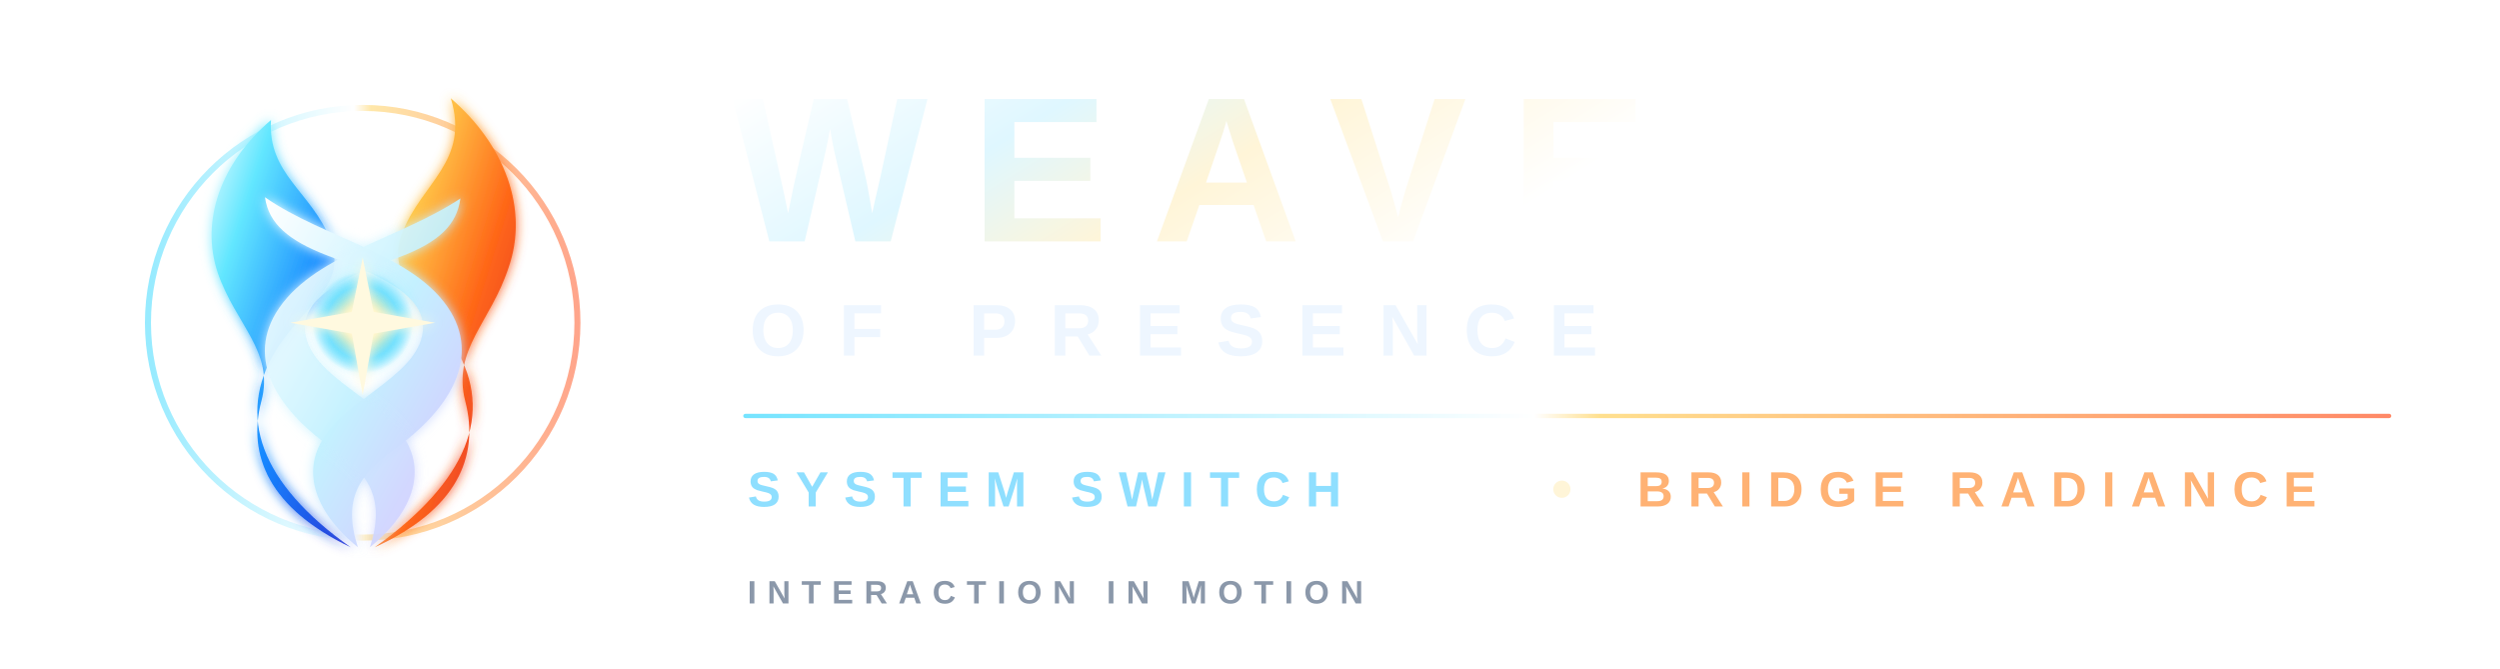
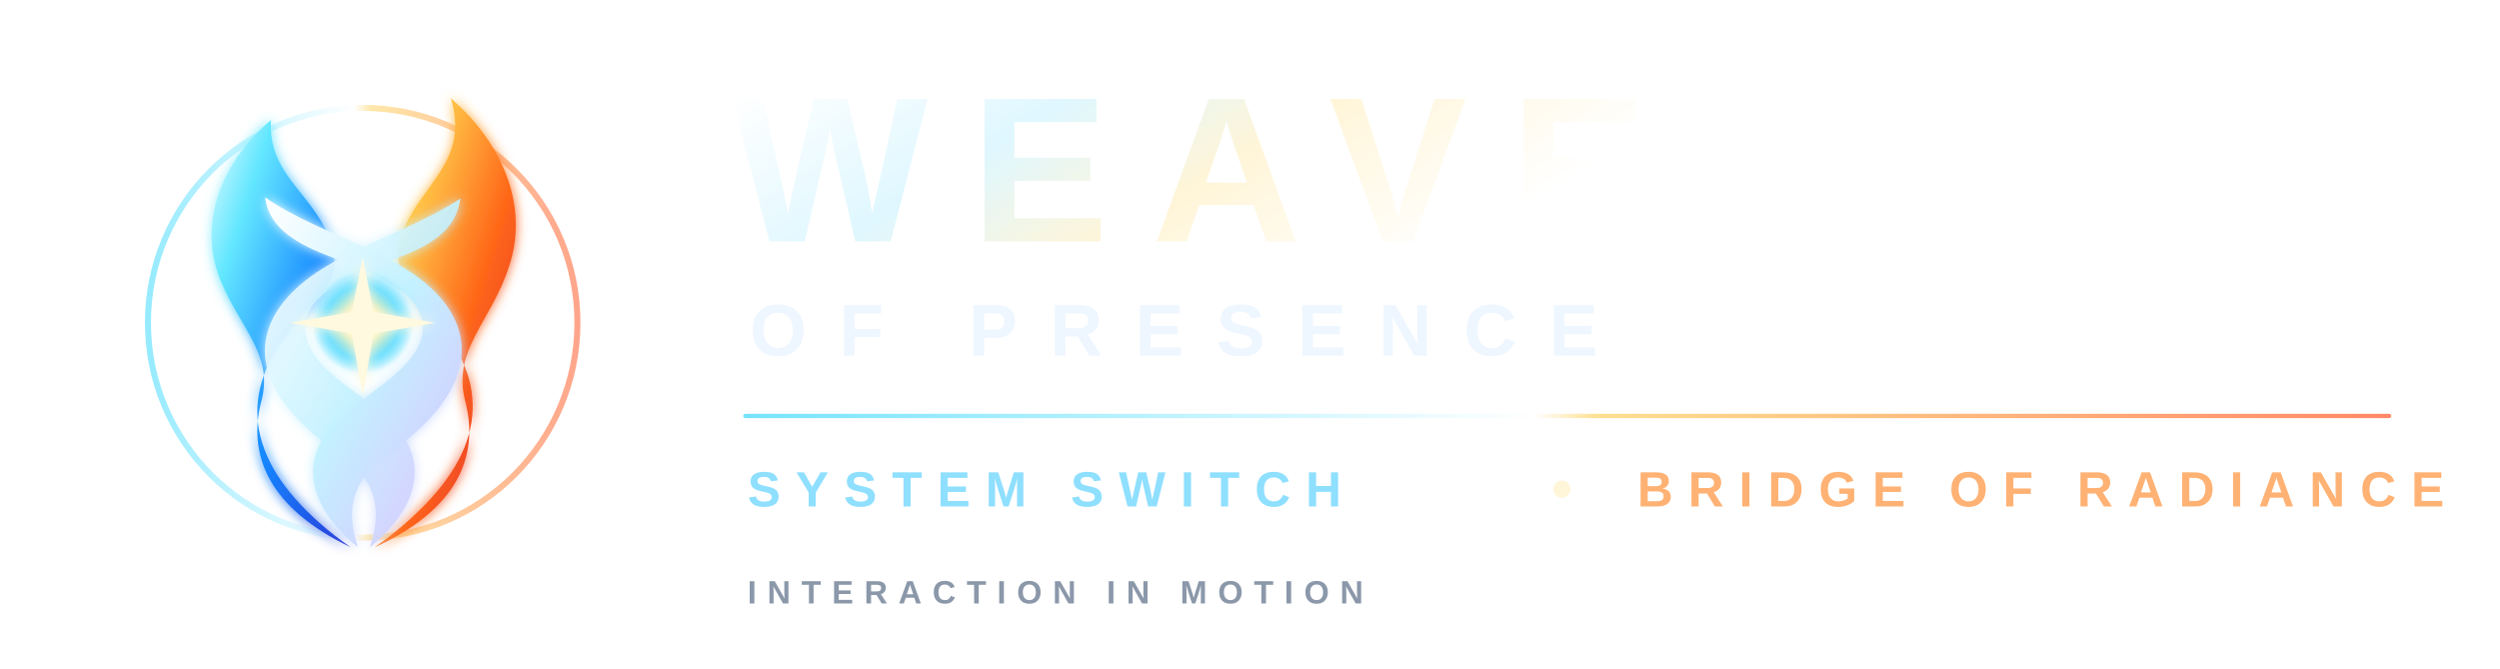
<svg xmlns="http://www.w3.org/2000/svg" viewBox="0 0 1160 310" role="img" aria-labelledby="title desc">
  <defs>
    <linearGradient id="blue" x1="0" y1="0" x2="1" y2="1">
      <stop offset="0%" stop-color="#e8fcff" />
      <stop offset="22%" stop-color="#63e7ff" />
      <stop offset="58%" stop-color="#1687ff" />
      <stop offset="100%" stop-color="#2736d7" />
    </linearGradient>
    <linearGradient id="fire" x1="0" y1="0" x2="1" y2="1">
      <stop offset="0%" stop-color="#fff7bd" />
      <stop offset="22%" stop-color="#ffd34f" />
      <stop offset="58%" stop-color="#ff6718" />
      <stop offset="100%" stop-color="#d91c3e" />
    </linearGradient>
    <linearGradient id="bridge" x1="0" y1="0" x2="1" y2="1">
      <stop offset="0%" stop-color="#ffffff" />
      <stop offset="50%" stop-color="#c4f1ff" />
      <stop offset="100%" stop-color="#d9beff" />
    </linearGradient>
    <linearGradient id="word" x1="0" y1="0" x2="1" y2=".25">
      <stop offset="0%" stop-color="#ffffff" />
      <stop offset="35%" stop-color="#dff7ff" />
      <stop offset="62%" stop-color="#fff5d8" />
      <stop offset="100%" stop-color="#ffffff" />
    </linearGradient>
    <linearGradient id="accent" x1="0" y1="0" x2="1" y2="0">
      <stop offset="0%" stop-color="#4bdcff" />
      <stop offset="48%" stop-color="#ffffff" />
      <stop offset="52%" stop-color="#ffd66b" />
      <stop offset="100%" stop-color="#ff6437" />
    </linearGradient>
    <radialGradient id="star" cx="50%" cy="50%" r="50%">
      <stop offset="0%" stop-color="#fff" />
      <stop offset="32%" stop-color="#fff0ae" />
      <stop offset="72%" stop-color="#5cdcff" stop-opacity=".7" />
      <stop offset="100%" stop-color="#5cdcff" stop-opacity="0" />
    </radialGradient>
    <filter id="glow" x="-70%" y="-70%" width="240%" height="240%">
      <feGaussianBlur stdDeviation="5" result="blur" />
      <feMerge>
        <feMergeNode in="blur" />
        <feMergeNode in="SourceGraphic" />
      </feMerge>
    </filter>
  </defs>
  <g transform="translate(25 12) scale(.56)">
    <circle cx="256" cy="246" r="178" fill="none" stroke="url(#accent)" stroke-width="5" opacity=".58" />
    <path d="M246 432 C171 379 151 323 184 269 C208 230 244 216 229 177 C214 138 177 123 180 78 C139 113 121 161 136 205 C151 248 183 270 172 311 C160 356 179 400 246 432Z" fill="url(#blue)" filter="url(#glow)" />
    <path d="M266 432 C343 377 365 321 333 267 C309 226 274 211 289 171 C305 130 345 112 329 60 C373 98 394 151 377 200 C362 246 330 268 341 311 C353 357 334 401 266 432Z" fill="url(#fire)" filter="url(#glow)" />
    <path d="M175 142 C225 177 300 189 329 237 C354 279 324 321 282 351 C253 372 239 392 252 432 C214 401 205 366 226 338 C251 305 304 287 306 251 C307 220 262 204 226 190 C195 178 178 164 175 142Z" fill="url(#bridge)" filter="url(#glow)" />
    <path d="M337 143 C286 177 213 190 184 238 C159 280 189 321 232 351 C261 371 275 392 262 432 C300 401 309 366 288 338 C263 305 210 288 208 251 C207 221 252 204 288 191 C319 179 334 165 337 143Z" fill="url(#bridge)" opacity=".94" filter="url(#glow)" />
    <circle cx="256" cy="246" r="42" fill="url(#star)" filter="url(#glow)" />
    <path d="M256 192L265 237L316 246L265 255L256 306L247 255L196 246L247 237Z" fill="#fff9df" filter="url(#glow)" />
  </g>
  <g transform="translate(340 0)">
    <text x="0" y="112" font-family="Arial, Helvetica, sans-serif" font-size="96" font-weight="800" letter-spacing="20" fill="url(#word)">WEAVE</text>
    <text x="8" y="165" font-family="Arial, Helvetica, sans-serif" font-size="34" font-weight="600" letter-spacing="15" fill="#eef6ff">OF PRESENCE</text>
    <rect x="5" y="192" width="765" height="2" rx="1" fill="url(#accent)" opacity=".76" />
    <text x="7" y="235" font-family="Arial, Helvetica, sans-serif" font-size="23" font-weight="600" letter-spacing="7" fill="#8fdfff">SYSTEM SWITCH</text>
    <circle cx="385" cy="227" r="4" fill="#fff5d8" />
-     <text x="420" y="235" font-family="Arial, Helvetica, sans-serif" font-size="23" font-weight="600" letter-spacing="7" fill="#ffb274">BRIDGE RADIANCE</text>
+     <text x="420" y="235" font-family="Arial, Helvetica, sans-serif" font-size="23" font-weight="600" letter-spacing="7" fill="#ffb274">BRIDGE OF RADIANCE</text>
    <text x="7" y="280" font-family="Arial, Helvetica, sans-serif" font-size="15" font-weight="600" letter-spacing="5" fill="#8b98aa">INTERACTION IN MOTION</text>
  </g>
</svg>
